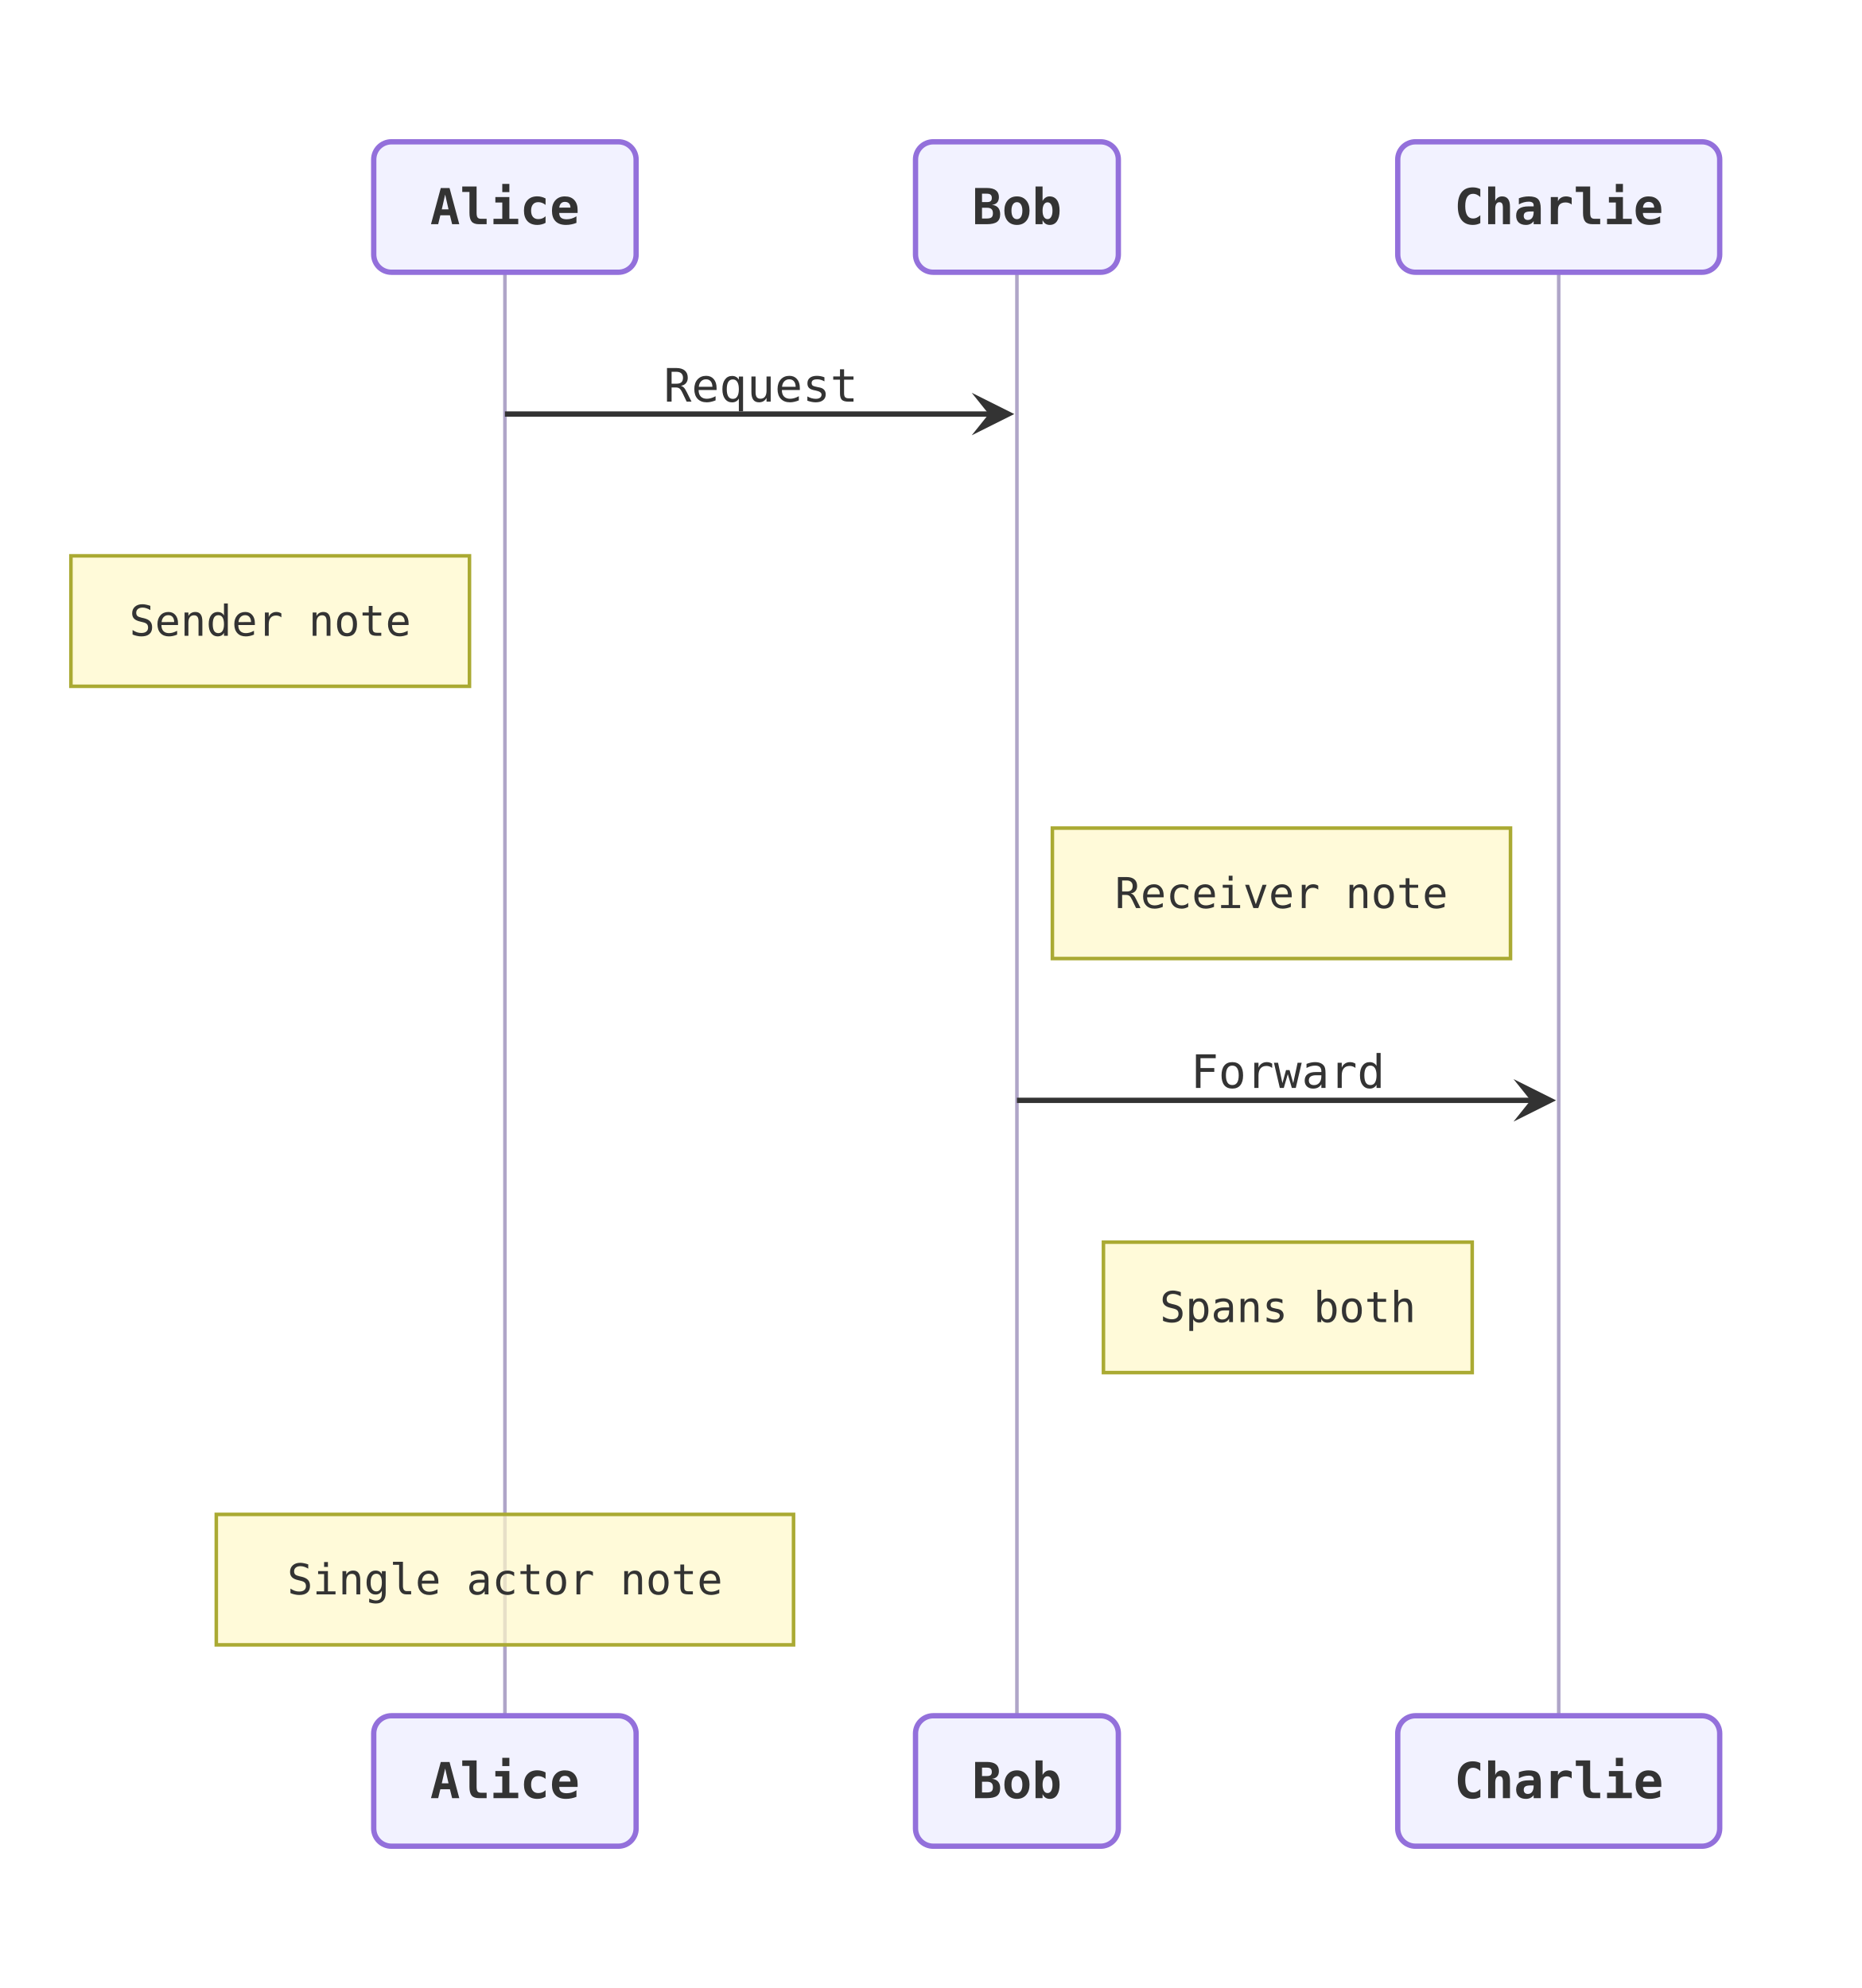
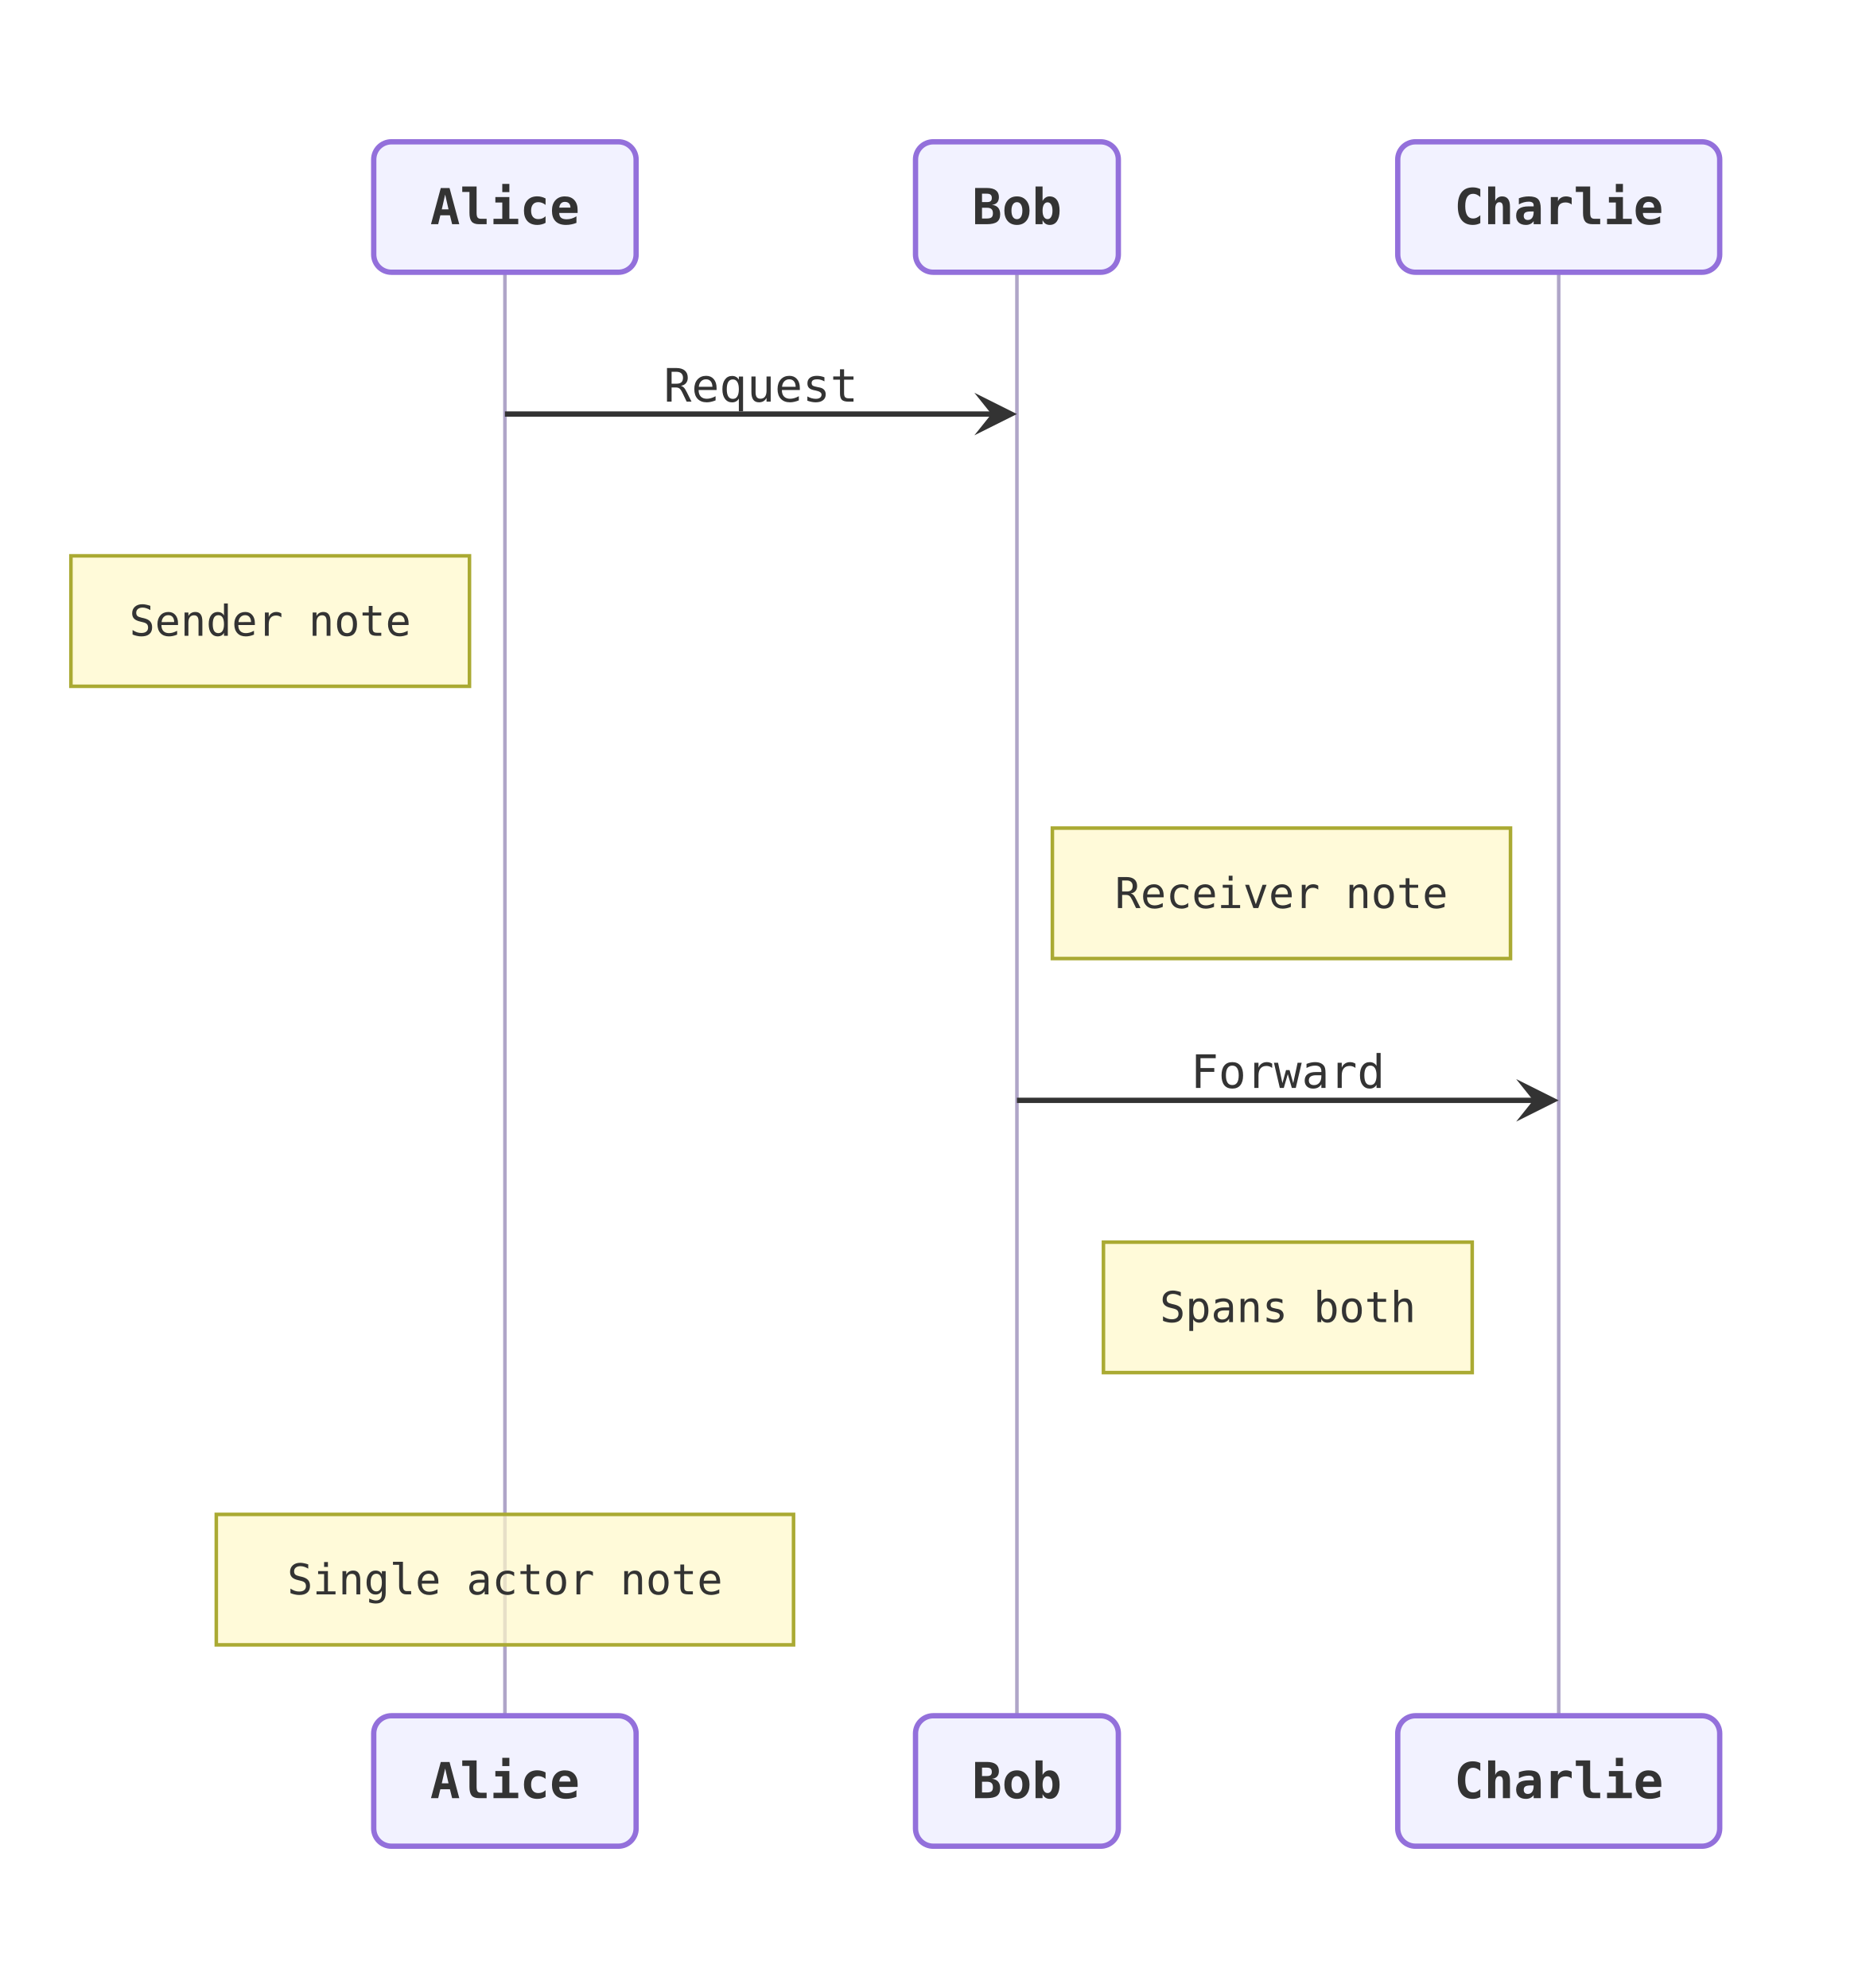
<svg xmlns="http://www.w3.org/2000/svg" viewBox="0 0 525 560.8" width="525" height="560.8">
  <defs>
    <marker id="arrow-point" viewBox="0 0 10 10" refX="8" refY="5" markerWidth="8" markerHeight="8" orient="auto-start-reverse">
      <path d="M10 5 L0 10 L4 5 L0 0 Z" fill="#333333" />
    </marker>
  </defs>
  <g transform="translate(20, 20)">
    <path d="M122.4 56.8 L122.4 464" fill="none" stroke="#afa5c8" stroke-width="1" />
    <path d="M266.8 56.8 L266.8 464" fill="none" stroke="#afa5c8" stroke-width="1" />
    <path d="M419.6 56.8 L419.6 464" fill="none" stroke="#afa5c8" stroke-width="1" />
-     <path d="M122.4 96.8 L263.65 96.8" fill="none" stroke="#333333" stroke-width="1.5" marker-end="url(#arrow-point)" />
+     <path d="M122.4 96.8 L264.4 96.8" fill="none" stroke="#333333" stroke-width="1.5" marker-end="url(#arrow-point)" />
    <text x="194.6" y="88.8" text-anchor="middle" dominant-baseline="central" font-size="13px" font-family="'Intel One Mono', 'SF Mono', 'Cascadia Code', 'JetBrains Mono', 'Fira Code', 'Consolas', 'Menlo', monospace" fill="#333333">Request</text>
-     <path d="M266.8 290.4 L416.45 290.4" fill="none" stroke="#333333" stroke-width="1.5" marker-end="url(#arrow-point)" />
+     <path d="M266.8 290.4 L417.2 290.4" fill="none" stroke="#333333" stroke-width="1.5" marker-end="url(#arrow-point)" />
    <text x="343.2" y="282.4" text-anchor="middle" dominant-baseline="central" font-size="13px" font-family="'Intel One Mono', 'SF Mono', 'Cascadia Code', 'JetBrains Mono', 'Fira Code', 'Consolas', 'Menlo', monospace" fill="#333333">Forward</text>
    <rect x="0" y="136.8" width="112.4" height="36.8" fill="#fff8c8b2" stroke="#aaaa33" stroke-width="1" />
    <text x="56.2" y="155.2" text-anchor="middle" dominant-baseline="central" font-size="12px" font-family="'Intel One Mono', 'SF Mono', 'Cascadia Code', 'JetBrains Mono', 'Fira Code', 'Consolas', 'Menlo', monospace" fill="#333333">Sender note</text>
    <rect x="276.8" y="213.6" width="129.2" height="36.8" fill="#fff8c8b2" stroke="#aaaa33" stroke-width="1" />
    <text x="341.4" y="232" text-anchor="middle" dominant-baseline="central" font-size="12px" font-family="'Intel One Mono', 'SF Mono', 'Cascadia Code', 'JetBrains Mono', 'Fira Code', 'Consolas', 'Menlo', monospace" fill="#333333">Receiver note</text>
    <rect x="291.2" y="330.4" width="104" height="36.8" fill="#fff8c8b2" stroke="#aaaa33" stroke-width="1" />
    <text x="343.2" y="348.8" text-anchor="middle" dominant-baseline="central" font-size="12px" font-family="'Intel One Mono', 'SF Mono', 'Cascadia Code', 'JetBrains Mono', 'Fira Code', 'Consolas', 'Menlo', monospace" fill="#333333">Spans both</text>
    <rect x="41" y="407.2" width="162.8" height="36.8" fill="#fff8c8b2" stroke="#aaaa33" stroke-width="1" />
    <text x="122.4" y="425.6" text-anchor="middle" dominant-baseline="central" font-size="12px" font-family="'Intel One Mono', 'SF Mono', 'Cascadia Code', 'JetBrains Mono', 'Fira Code', 'Consolas', 'Menlo', monospace" fill="#333333">Single actor note</text>
    <rect x="85.4" y="20" width="74" height="36.8" rx="5" ry="5" fill="#ececffb2" stroke="#9370db" stroke-width="1.5" />
    <text x="122.4" y="38.4" text-anchor="middle" dominant-baseline="central" font-size="14px" font-family="'Intel One Mono', 'SF Mono', 'Cascadia Code', 'JetBrains Mono', 'Fira Code', 'Consolas', 'Menlo', monospace" fill="#333333" font-weight="bold">Alice</text>
    <rect x="238.2" y="20" width="57.2" height="36.8" rx="5" ry="5" fill="#ececffb2" stroke="#9370db" stroke-width="1.5" />
    <text x="266.8" y="38.4" text-anchor="middle" dominant-baseline="central" font-size="14px" font-family="'Intel One Mono', 'SF Mono', 'Cascadia Code', 'JetBrains Mono', 'Fira Code', 'Consolas', 'Menlo', monospace" fill="#333333" font-weight="bold">Bob</text>
    <rect x="374.2" y="20" width="90.8" height="36.8" rx="5" ry="5" fill="#ececffb2" stroke="#9370db" stroke-width="1.5" />
    <text x="419.6" y="38.4" text-anchor="middle" dominant-baseline="central" font-size="14px" font-family="'Intel One Mono', 'SF Mono', 'Cascadia Code', 'JetBrains Mono', 'Fira Code', 'Consolas', 'Menlo', monospace" fill="#333333" font-weight="bold">Charlie</text>
    <rect x="85.4" y="464" width="74" height="36.8" rx="5" ry="5" fill="#ececffb2" stroke="#9370db" stroke-width="1.5" />
    <text x="122.4" y="482.4" text-anchor="middle" dominant-baseline="central" font-size="14px" font-family="'Intel One Mono', 'SF Mono', 'Cascadia Code', 'JetBrains Mono', 'Fira Code', 'Consolas', 'Menlo', monospace" fill="#333333" font-weight="bold">Alice</text>
    <rect x="238.2" y="464" width="57.2" height="36.8" rx="5" ry="5" fill="#ececffb2" stroke="#9370db" stroke-width="1.5" />
    <text x="266.8" y="482.4" text-anchor="middle" dominant-baseline="central" font-size="14px" font-family="'Intel One Mono', 'SF Mono', 'Cascadia Code', 'JetBrains Mono', 'Fira Code', 'Consolas', 'Menlo', monospace" fill="#333333" font-weight="bold">Bob</text>
    <rect x="374.2" y="464" width="90.8" height="36.8" rx="5" ry="5" fill="#ececffb2" stroke="#9370db" stroke-width="1.5" />
    <text x="419.6" y="482.4" text-anchor="middle" dominant-baseline="central" font-size="14px" font-family="'Intel One Mono', 'SF Mono', 'Cascadia Code', 'JetBrains Mono', 'Fira Code', 'Consolas', 'Menlo', monospace" fill="#333333" font-weight="bold">Charlie</text>
  </g>
</svg>
